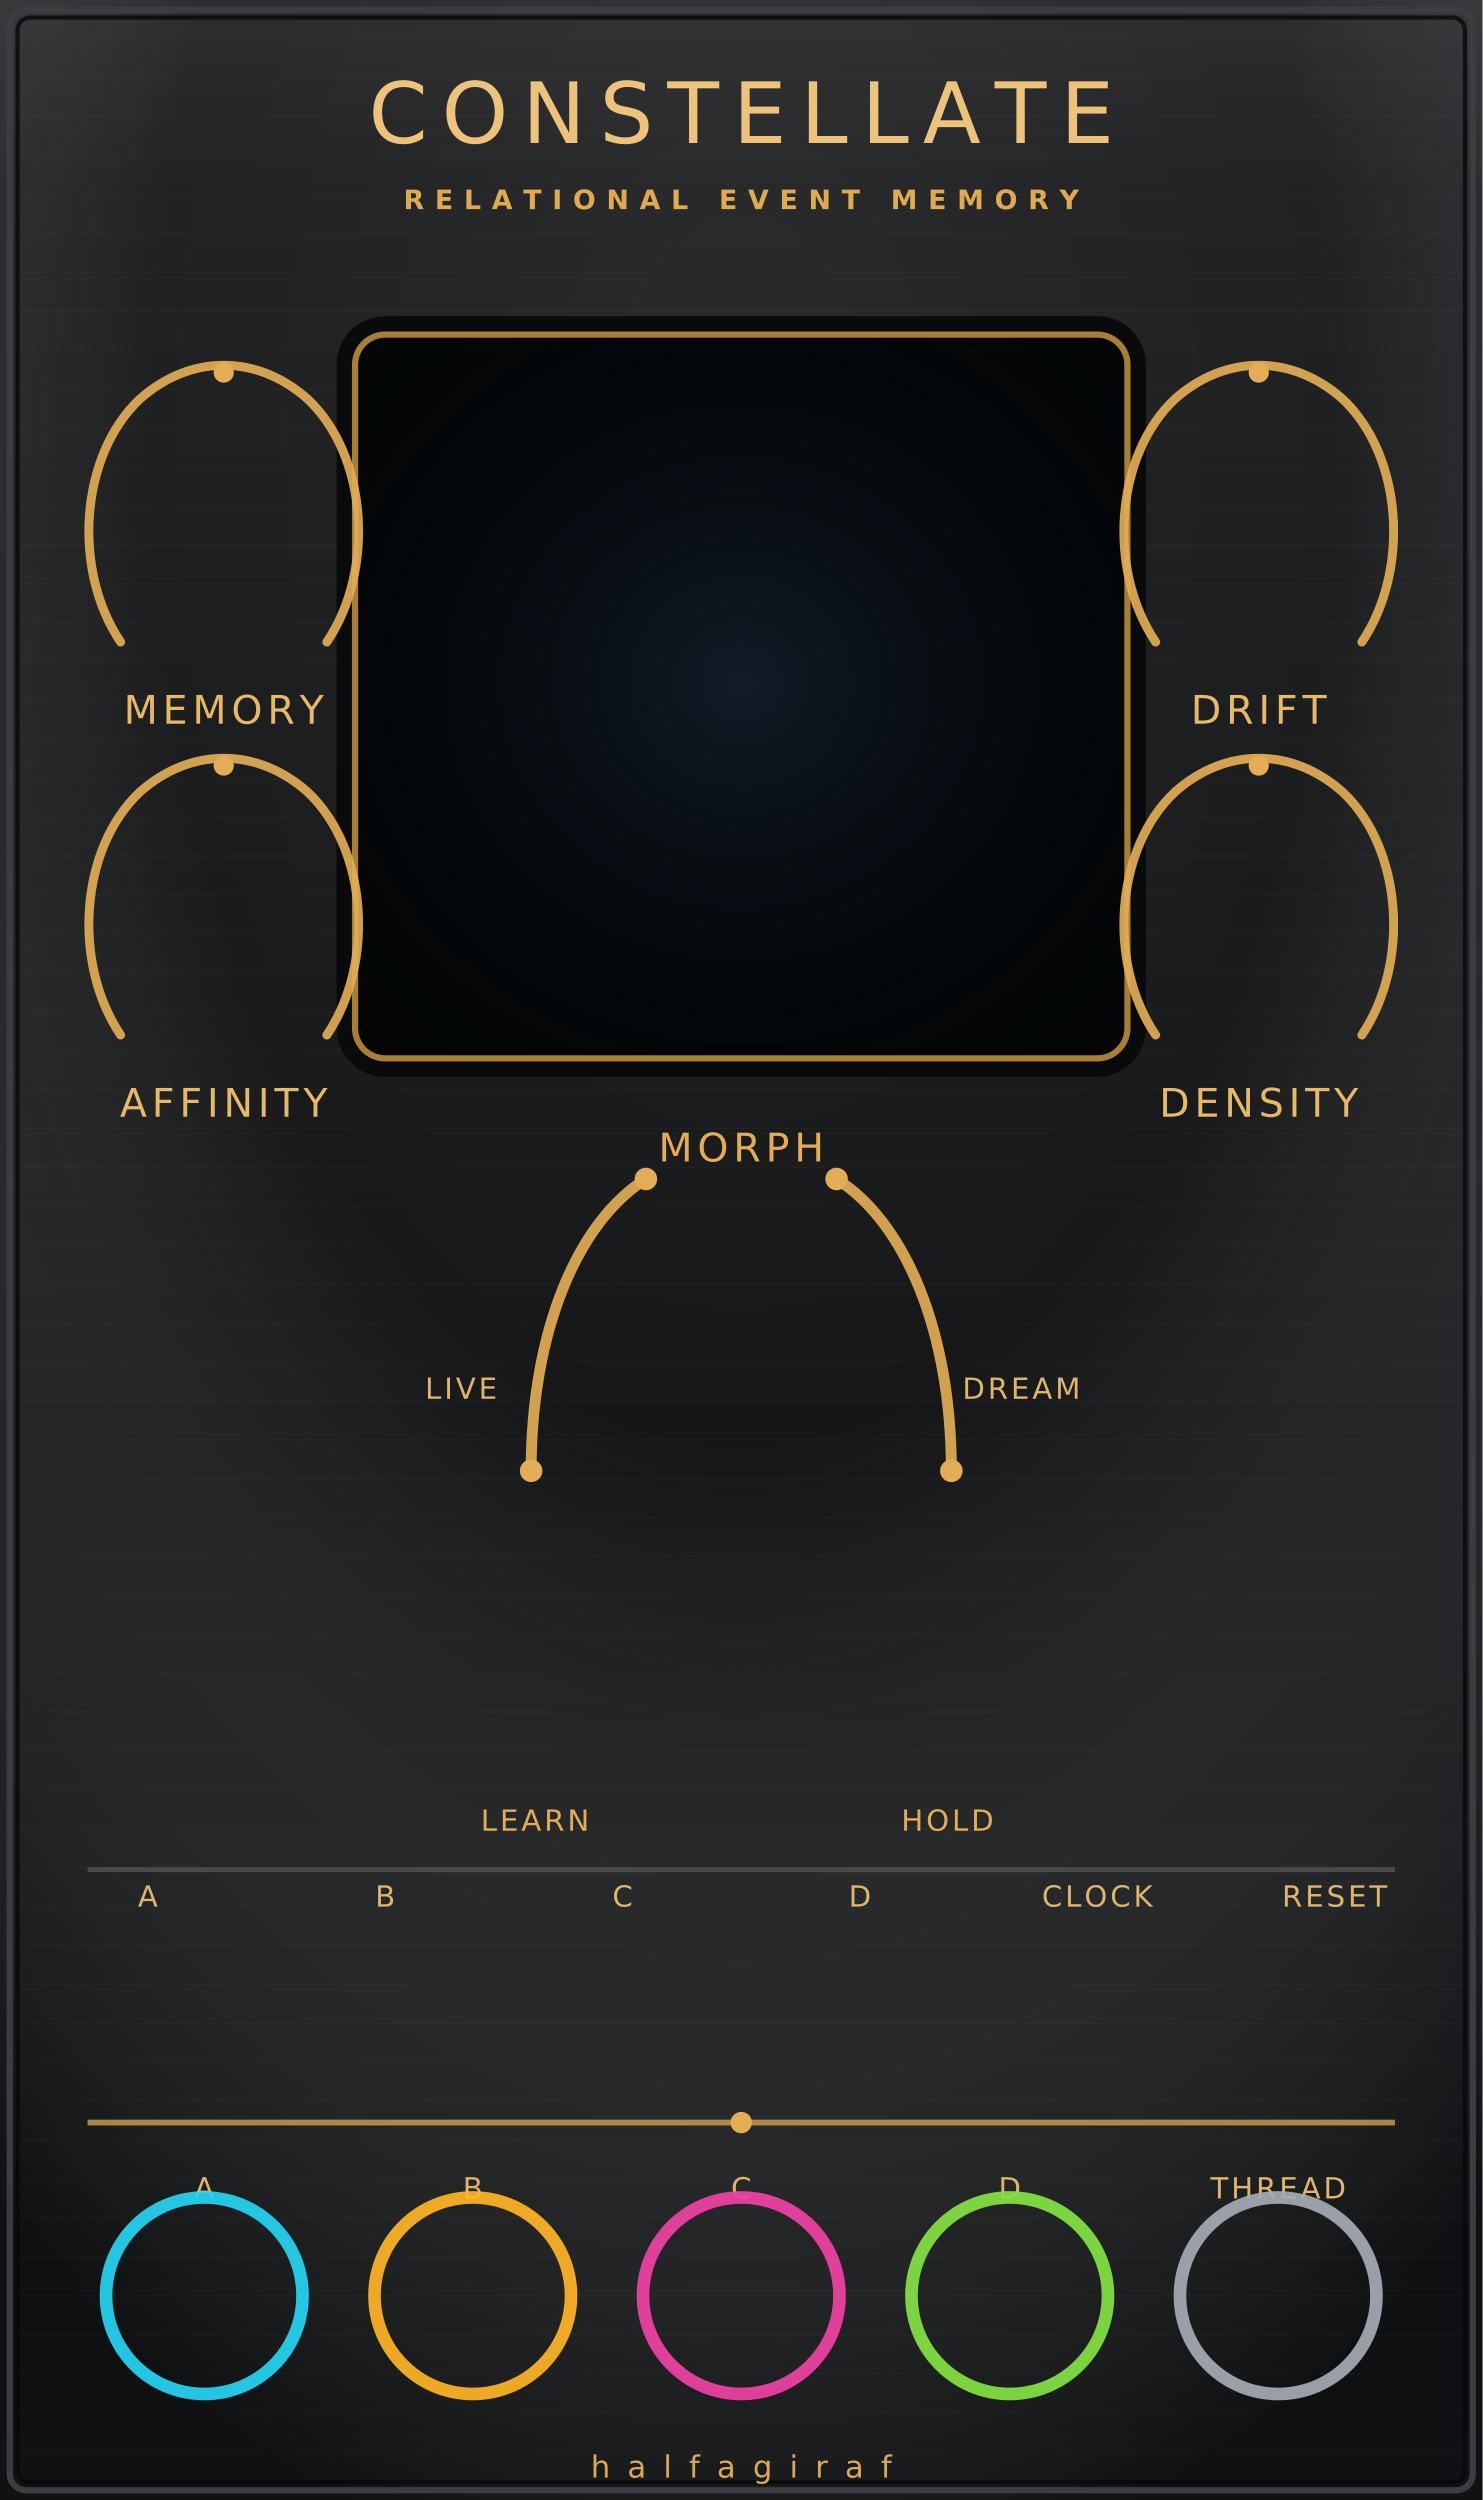
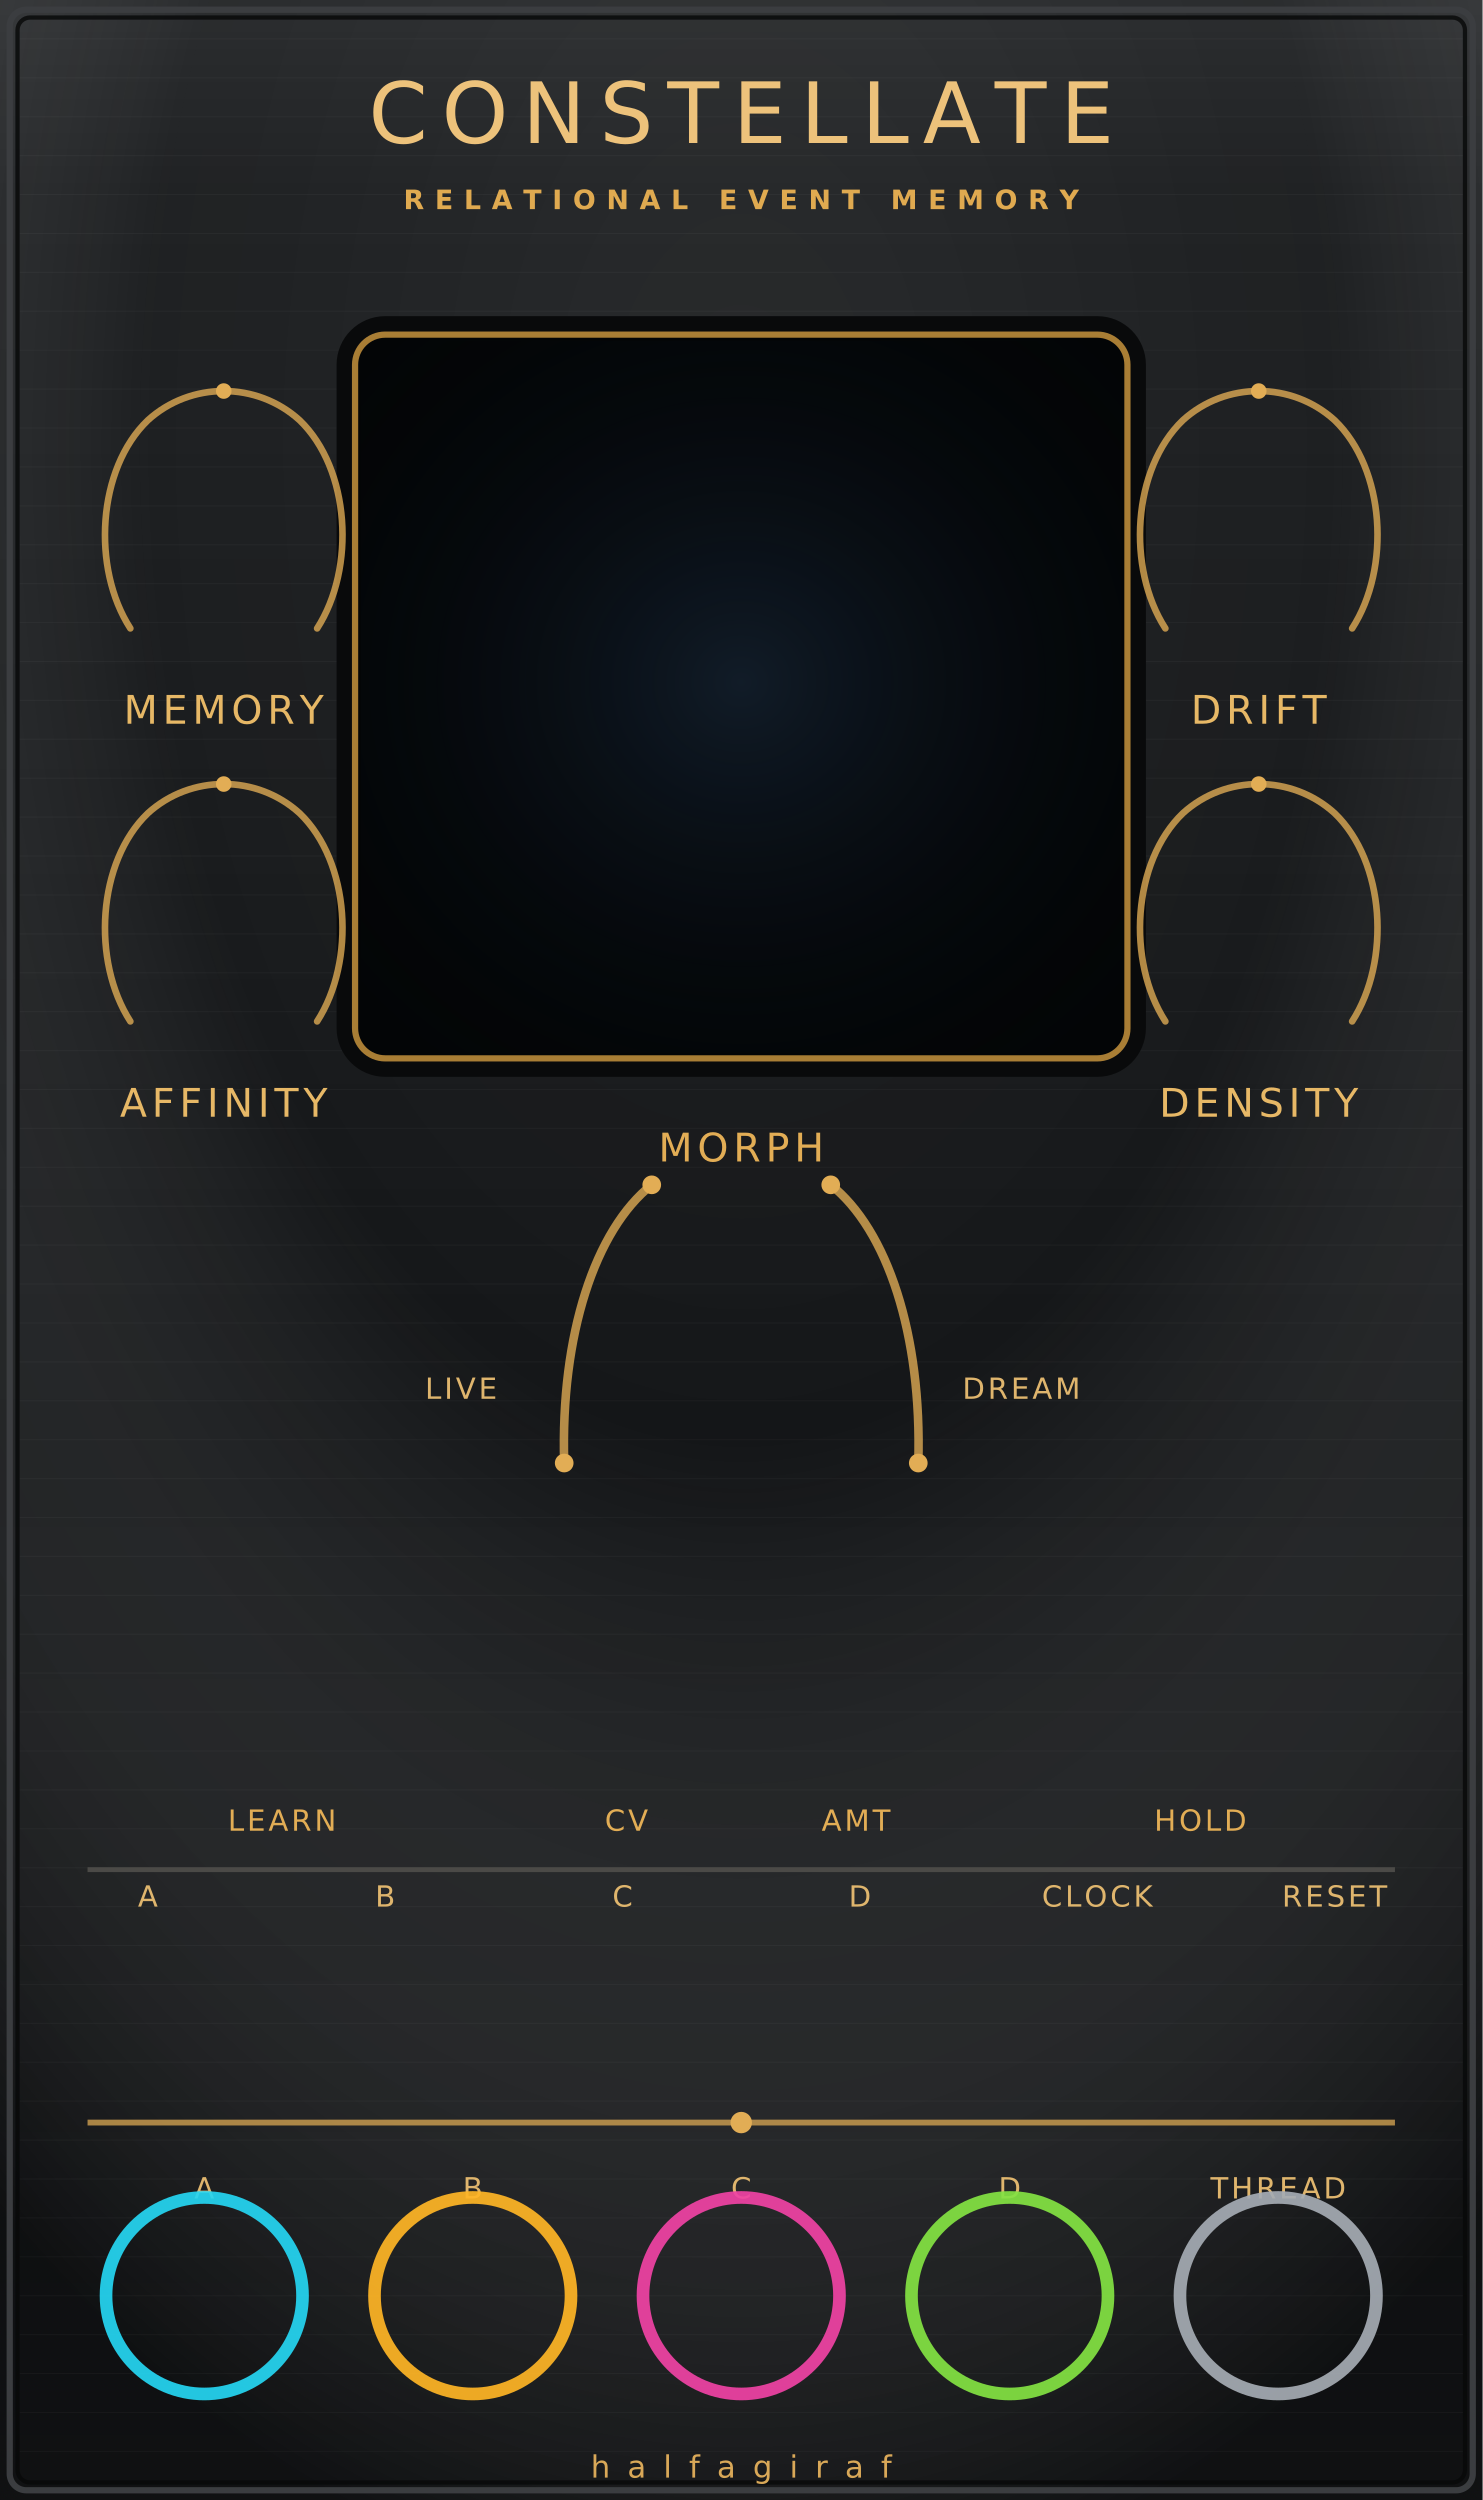
<svg xmlns="http://www.w3.org/2000/svg" width="76.2mm" height="128.5mm" viewBox="0 0 76.2 128.5">
  <defs>
    <linearGradient id="panel" x1="0" y1="0" x2="0" y2="1">
      <stop offset="0" stop-color="#292b2d" />
      <stop offset="0.08" stop-color="#1d1f21" />
      <stop offset="0.58" stop-color="#111315" />
      <stop offset="1" stop-color="#181a1c" />
    </linearGradient>
    <linearGradient id="gold-rule" x1="0" y1="0" x2="1" y2="0">
      <stop offset="0" stop-color="#e4ae55" stop-opacity="0" />
      <stop offset="0.5" stop-color="#e4ae55" stop-opacity="0.82" />
      <stop offset="1" stop-color="#e4ae55" stop-opacity="0" />
    </linearGradient>
    <radialGradient id="surface" cx="0.5" cy="0.18" r="0.86">
      <stop offset="0" stop-color="#ffffff" stop-opacity="0.055" />
      <stop offset="0.46" stop-color="#ffffff" stop-opacity="0.012" />
      <stop offset="1" stop-color="#000000" stop-opacity="0.34" />
    </radialGradient>
    <radialGradient id="display-glow" cx="0.5" cy="0.48" r="0.7">
      <stop offset="0" stop-color="#172536" stop-opacity="0.7" />
      <stop offset="1" stop-color="#020407" stop-opacity="0" />
    </radialGradient>
    <style>
      .name { fill:#edc27b; font-family:'DejaVu Sans','Arial',sans-serif; font-size:4.35px; font-weight:400; letter-spacing:0.72px; text-anchor:middle; }
      .tag { fill:#e0aa50; font-family:'DejaVu Sans','Arial',sans-serif; font-size:1.38px; font-weight:600; letter-spacing:0.55px; text-anchor:middle; }
      .label { fill:#e7b866; font-family:'DejaVu Sans','Arial',sans-serif; font-size:2.03px; font-weight:400; letter-spacing:0.25px; text-anchor:middle; }
      .small { fill:#dfb56d; font-family:'DejaVu Sans','Arial',sans-serif; font-size:1.5px; font-weight:400; letter-spacing:0.15px; text-anchor:middle; }
      .amber { fill:#e2ad55; }
      .brand { fill:#d9a858; font-family:'DejaVu Sans','Arial',sans-serif; font-size:1.58px; font-weight:400; letter-spacing:0.88px; text-anchor:middle; }
    </style>
  </defs>
  <rect width="76.2" height="128.5" fill="url(#panel)" />
  <rect width="76.2" height="128.5" fill="url(#surface)" />
  <path d="M1 2 H75.2 M1 4 H75.2 M1 6 H75.2 M1 8 H75.2 M1 10 H75.2 M1 12 H75.2 M1 14 H75.2 M1 16 H75.2 M1 18 H75.2 M1 20 H75.2 M1 22 H75.2 M1 24 H75.2 M1 26 H75.2 M1 28 H75.2 M1 30 H75.2 M1 32 H75.2 M1 34 H75.2 M1 36 H75.2 M1 38 H75.2 M1 40 H75.2 M1 42 H75.2 M1 44 H75.2 M1 46 H75.2 M1 48 H75.2 M1 50 H75.2 M1 52 H75.2 M1 54 H75.2 M1 56 H75.2 M1 58 H75.2 M1 60 H75.2 M1 62 H75.2 M1 64 H75.2 M1 66 H75.2 M1 68 H75.2 M1 70 H75.2 M1 72 H75.2 M1 74 H75.2 M1 76 H75.2 M1 78 H75.2 M1 80 H75.2 M1 82 H75.2 M1 84 H75.2 M1 86 H75.2 M1 88 H75.2 M1 90 H75.2 M1 92 H75.2 M1 94 H75.2 M1 96 H75.2 M1 98 H75.2 M1 100 H75.2 M1 102 H75.2 M1 104 H75.2 M1 106 H75.2 M1 108 H75.2 M1 110 H75.2 M1 112 H75.2 M1 114 H75.2 M1 116 H75.2 M1 118 H75.2 M1 120 H75.2 M1 122 H75.2 M1 124 H75.2 M1 126 H75.2" stroke="#ffffff" stroke-width="0.05" opacity="0.035" />
  <rect x="0.5" y="0.5" width="75.2" height="127.5" rx="0.85" fill="none" stroke="#3b3d40" stroke-width="0.32" />
  <rect x="0.9" y="0.9" width="74.4" height="126.7" rx="0.65" fill="none" stroke="#070809" stroke-width="0.22" opacity="0.82" />
  <path d="M20 12.5 H56.2" stroke="url(#gold-rule)" stroke-width="0.36" />
  <path d="M21.746 4.423V4.876Q21.53 4.674 21.284 4.574Q21.039 4.474 20.763 4.474Q20.219 4.474 19.93 4.806Q19.641 5.139 19.641 5.768Q19.641 6.394 19.93 6.727Q20.219 7.059 20.763 7.059Q21.039 7.059 21.284 6.959Q21.53 6.859 21.746 6.658V7.106Q21.521 7.259 21.269 7.335Q21.018 7.412 20.737 7.412Q20.017 7.412 19.603 6.971Q19.189 6.53 19.189 5.768Q19.189 5.003 19.603 4.562Q20.017 4.121 20.737 4.121Q21.022 4.121 21.274 4.197Q21.525 4.272 21.746 4.423ZM24.416 4.47Q23.949 4.47 23.674 4.818Q23.399 5.167 23.399 5.768Q23.399 6.367 23.674 6.715Q23.949 7.063 24.416 7.063Q24.883 7.063 25.156 6.715Q25.429 6.367 25.429 5.768Q25.429 5.167 25.156 4.818Q24.883 4.47 24.416 4.47ZM24.416 4.121Q25.083 4.121 25.482 4.569Q25.882 5.016 25.882 5.768Q25.882 6.517 25.482 6.964Q25.083 7.412 24.416 7.412Q23.747 7.412 23.347 6.966Q22.946 6.52 22.946 5.768Q22.946 5.016 23.347 4.569Q23.747 4.121 24.416 4.121ZM27.273 4.179H27.851L29.257 6.832V4.179H29.673V7.35H29.095L27.689 4.697V7.35H27.273ZM33.148 4.283V4.701Q32.904 4.585 32.687 4.527Q32.47 4.47 32.269 4.47Q31.918 4.47 31.728 4.606Q31.538 4.742 31.538 4.992Q31.538 5.203 31.664 5.31Q31.791 5.417 32.143 5.483L32.402 5.536Q32.882 5.627 33.111 5.858Q33.339 6.088 33.339 6.475Q33.339 6.936 33.03 7.174Q32.721 7.412 32.124 7.412Q31.899 7.412 31.645 7.361Q31.391 7.31 31.119 7.21V6.768Q31.381 6.915 31.631 6.989Q31.882 7.063 32.124 7.063Q32.492 7.063 32.691 6.919Q32.891 6.774 32.891 6.507Q32.891 6.273 32.748 6.141Q32.604 6.01 32.277 5.944L32.016 5.893Q31.536 5.797 31.321 5.593Q31.107 5.39 31.107 5.026Q31.107 4.606 31.403 4.364Q31.699 4.121 32.22 4.121Q32.443 4.121 32.674 4.162Q32.906 4.202 33.148 4.283ZM34.288 4.179H36.971V4.54H35.845V7.35H35.414V4.54H34.288ZM38.105 4.179H40.11V4.54H38.534V5.479H40.045V5.84H38.534V6.989H40.149V7.35H38.105ZM41.574 4.179H42.003V6.989H43.547V7.35H41.574ZM44.717 4.179H45.146V6.989H46.691V7.35H44.717ZM48.921 4.602 48.339 6.18H49.505ZM48.679 4.179H49.165L50.374 7.35H49.927L49.639 6.536H48.209L47.92 7.35H47.468ZM51.117 4.179H53.8V4.54H52.674V7.35H52.243V4.54H51.117ZM54.934 4.179H56.939V4.54H55.363V5.479H56.873V5.84H55.363V6.989H56.977V7.35H54.934Z" fill="#edc27b" />
  <path d="M21.236 10.19Q21.318 10.19 21.353 10.16Q21.389 10.129 21.389 10.06Q21.389 9.991 21.353 9.962Q21.318 9.932 21.236 9.932H21.127V10.19ZM21.127 10.369V10.75H20.868V9.744H21.264Q21.463 9.744 21.555 9.811Q21.648 9.877 21.648 10.022Q21.648 10.121 21.6 10.185Q21.552 10.249 21.455 10.28Q21.508 10.292 21.55 10.335Q21.592 10.377 21.635 10.464L21.776 10.75H21.5L21.377 10.5Q21.34 10.425 21.302 10.397Q21.264 10.369 21.201 10.369ZM22.48 9.744H23.181V9.94H22.74V10.127H23.154V10.323H22.74V10.554H23.195V10.75H22.48ZM23.973 9.744H24.233V10.554H24.688V10.75H23.973ZM26.013 10.567H25.607L25.543 10.75H25.283L25.655 9.744H25.964L26.337 10.75H26.076ZM25.672 10.38H25.948L25.81 9.98ZM26.901 9.744H27.828V9.94H27.494V10.75H27.235V9.94H26.901ZM28.512 9.744H28.771V10.75H28.512ZM30.035 9.914Q29.916 9.914 29.851 10.001Q29.786 10.089 29.786 10.248Q29.786 10.406 29.851 10.494Q29.916 10.582 30.035 10.582Q30.154 10.582 30.219 10.494Q30.285 10.406 30.285 10.248Q30.285 10.089 30.219 10.001Q30.154 9.914 30.035 9.914ZM30.035 9.726Q30.277 9.726 30.415 9.865Q30.552 10.003 30.552 10.248Q30.552 10.492 30.415 10.631Q30.277 10.77 30.035 10.77Q29.793 10.77 29.655 10.631Q29.517 10.492 29.517 10.248Q29.517 10.003 29.655 9.865Q29.793 9.726 30.035 9.726ZM31.298 9.744H31.588L31.954 10.434V9.744H32.2V10.75H31.91L31.544 10.06V10.75H31.298ZM33.614 10.567H33.208L33.144 10.75H32.883L33.256 9.744H33.565L33.938 10.75H33.677ZM33.273 10.38H33.548L33.411 9.98ZM34.621 9.744H34.881V10.554H35.336V10.75H34.621ZM37.081 9.744H37.781V9.94H37.341V10.127H37.755V10.323H37.341V10.554H37.796V10.75H37.081ZM38.454 9.744H38.715L38.982 10.487L39.248 9.744H39.508L39.136 10.75H38.827ZM40.192 9.744H40.892V9.94H40.451V10.127H40.866V10.323H40.451V10.554H40.907V10.75H40.192ZM41.685 9.744H41.974L42.34 10.434V9.744H42.586V10.75H42.296L41.931 10.06V10.75H41.685ZM43.27 9.744H44.197V9.94H43.863V10.75H43.604V9.94H43.27ZM45.911 9.744H46.241L46.471 10.282L46.701 9.744H47.031V10.75H46.785V10.014L46.553 10.557H46.389L46.157 10.014V10.75H45.911ZM47.835 9.744H48.535V9.94H48.094V10.127H48.508V10.323H48.094V10.554H48.549V10.75H47.835ZM49.327 9.744H49.657L49.887 10.282L50.117 9.744H50.446V10.75H50.201V10.014L49.969 10.557H49.805L49.573 10.014V10.75H49.327ZM51.71 9.914Q51.591 9.914 51.526 10.001Q51.461 10.089 51.461 10.248Q51.461 10.406 51.526 10.494Q51.591 10.582 51.71 10.582Q51.829 10.582 51.895 10.494Q51.96 10.406 51.96 10.248Q51.96 10.089 51.895 10.001Q51.829 9.914 51.71 9.914ZM51.71 9.726Q51.953 9.726 52.09 9.865Q52.228 10.003 52.228 10.248Q52.228 10.492 52.09 10.631Q51.953 10.77 51.71 10.77Q51.468 10.77 51.33 10.631Q51.193 10.492 51.193 10.248Q51.193 10.003 51.33 9.865Q51.468 9.726 51.71 9.726ZM53.342 10.19Q53.424 10.19 53.459 10.16Q53.494 10.129 53.494 10.06Q53.494 9.991 53.459 9.962Q53.424 9.932 53.342 9.932H53.233V10.19ZM53.233 10.369V10.75H52.974V9.744H53.37Q53.569 9.744 53.661 9.811Q53.754 9.877 53.754 10.022Q53.754 10.121 53.706 10.185Q53.658 10.249 53.561 10.28Q53.614 10.292 53.656 10.335Q53.698 10.377 53.741 10.464L53.882 10.75H53.606L53.483 10.5Q53.446 10.425 53.408 10.397Q53.37 10.369 53.306 10.369ZM54.446 9.744H54.73L54.959 10.102L55.188 9.744H55.472L55.089 10.326V10.75H54.83V10.326Z" fill="#e0aa50" />
  <rect x="17.8" y="16.75" width="40.6" height="38.1" rx="2" fill="#030506" stroke="#090a0b" stroke-width="1" />
  <rect x="18.25" y="17.2" width="39.7" height="37.2" rx="1.55" fill="none" stroke="#d19b40" stroke-width="0.32" opacity="0.8" />
  <rect x="18.55" y="17.5" width="39.1" height="36.6" rx="1.35" fill="url(#display-glow)" />
-   <g fill="none" stroke="#e2ad55" stroke-width="0.46" stroke-linecap="round" opacity="0.92">
-     <path d="M6.2 33 C3.7 29.3 4.1 23.4 7.2 20.5 C9.8 18.2 13.2 18.2 15.8 20.5 C18.9 23.4 19.3 29.3 16.8 33" />
-     <path d="M6.2 53.2 C3.7 49.5 4.1 43.6 7.2 40.7 C9.8 38.4 13.2 38.4 15.8 40.7 C18.9 43.6 19.3 49.5 16.8 53.2" />
-     <path d="M59.4 33 C56.9 29.3 57.3 23.4 60.4 20.5 C63 18.2 66.4 18.2 69 20.5 C72.1 23.4 72.5 29.3 70 33" />
-     <path d="M59.4 53.2 C56.9 49.5 57.3 43.6 60.4 40.7 C63 38.4 66.4 38.4 69 40.7 C72.1 43.6 72.5 49.5 70 53.2" />
-     <path d="M33.2 60.6 C29.7 62.8 27.3 68.4 27.3 75.6" stroke-width="0.56" />
-     <path d="M43 60.6 C46.5 62.8 48.9 68.4 48.9 75.6" stroke-width="0.56" />
+   <g fill="none" stroke="#e2ad55" stroke-width="0.34" stroke-linecap="round" opacity="0.78">
+     <path d="M6.7 32.3 C4.7 29.2 5 24.1 7.6 21.6 C9.8 19.6 13.2 19.6 15.4 21.6 C18 24.1 18.3 29.2 16.3 32.3" />
+     <path d="M6.7 52.5 C4.7 49.4 5 44.3 7.6 41.8 C9.8 39.8 13.2 39.8 15.4 41.8 C18 44.3 18.3 49.4 16.3 52.5" />
+     <path d="M59.9 32.3 C57.9 29.2 58.2 24.1 60.8 21.6 C63 19.6 66.4 19.6 68.6 21.6 C71.2 24.1 71.5 29.2 69.5 32.3" />
+     <path d="M59.9 52.5 C57.9 49.4 58.2 44.3 60.8 41.8 C63 39.8 66.4 39.8 68.6 41.8 C71.2 44.3 71.5 49.4 69.5 52.5" />
+     <path d="M33.5 60.9 C30.6 63.2 28.8 68.6 29 75.2" stroke-width="0.44" />
+     <path d="M42.7 60.9 C45.6 63.2 47.4 68.6 47.2 75.2" stroke-width="0.44" />
  </g>
  <g fill="#e2ad55">
-     <circle cx="11.5" cy="19.15" r="0.52" />
-     <circle cx="11.5" cy="39.35" r="0.52" />
-     <circle cx="64.7" cy="19.15" r="0.52" />
-     <circle cx="64.7" cy="39.35" r="0.52" />
-     <circle cx="33.2" cy="60.6" r="0.58" />
-     <circle cx="27.3" cy="75.6" r="0.58" />
-     <circle cx="43" cy="60.6" r="0.58" />
-     <circle cx="48.9" cy="75.6" r="0.58" />
+     <circle cx="11.5" cy="20.1" r="0.4" />
+     <circle cx="11.5" cy="40.3" r="0.4" />
+     <circle cx="64.7" cy="20.1" r="0.4" />
+     <circle cx="64.7" cy="40.3" r="0.4" />
+     <circle cx="33.5" cy="60.9" r="0.48" />
+     <circle cx="29" cy="75.2" r="0.48" />
+     <circle cx="42.7" cy="60.9" r="0.48" />
+     <circle cx="47.2" cy="75.2" r="0.48" />
  </g>
  <path d="M6.557 35.72H6.856L7.233 36.727L7.613 35.72H7.911V37.2H7.716V35.901L7.334 36.916H7.133L6.752 35.901V37.2H6.557ZM8.559 35.72H9.494V35.889H8.759V36.327H9.464V36.495H8.759V37.031H9.512V37.2H8.559ZM10.091 35.72H10.39L10.767 36.727L11.147 35.72H11.445V37.2H11.25V35.901L10.868 36.916H10.667L10.286 35.901V37.2H10.091ZM12.694 35.856Q12.475 35.856 12.347 36.018Q12.219 36.181 12.219 36.462Q12.219 36.741 12.347 36.904Q12.475 37.066 12.694 37.066Q12.912 37.066 13.039 36.904Q13.166 36.741 13.166 36.462Q13.166 36.181 13.039 36.018Q12.912 35.856 12.694 35.856ZM12.694 35.693Q13.005 35.693 13.191 35.902Q13.377 36.111 13.377 36.462Q13.377 36.811 13.191 37.02Q13.005 37.229 12.694 37.229Q12.381 37.229 12.194 37.021Q12.008 36.812 12.008 36.462Q12.008 36.111 12.194 35.902Q12.381 35.693 12.694 35.693ZM14.642 36.506Q14.707 36.528 14.768 36.599Q14.829 36.671 14.89 36.796L15.093 37.2H14.878L14.689 36.82Q14.616 36.672 14.547 36.623Q14.478 36.575 14.359 36.575H14.141V37.2H13.941V35.72H14.393Q14.646 35.72 14.771 35.826Q14.896 35.932 14.896 36.146Q14.896 36.286 14.831 36.378Q14.766 36.47 14.642 36.506ZM14.141 35.885V36.41H14.393Q14.537 36.41 14.611 36.343Q14.685 36.276 14.685 36.146Q14.685 36.016 14.611 35.951Q14.537 35.885 14.393 35.885ZM15.398 35.72H15.613L16.023 36.329L16.431 35.72H16.646L16.123 36.495V37.2H15.921V36.495Z" fill="#e7b866" />
  <path d="M6.859 56.117 6.587 56.854H7.131ZM6.746 55.92H6.973L7.537 57.4H7.329L7.194 57.02H6.527L6.392 57.4H6.181ZM8.003 55.92H8.853V56.089H8.203V56.525H8.79V56.693H8.203V57.4H8.003ZM9.421 55.92H10.271V56.089H9.621V56.525H10.208V56.693H9.621V57.4H9.421ZM10.838 55.92H11.038V57.4H10.838ZM11.687 55.92H11.957L12.613 57.158V55.92H12.807V57.4H12.537L11.881 56.162V57.4H11.687ZM13.455 55.92H13.656V57.4H13.455ZM14.099 55.92H15.351V56.089H14.826V57.4H14.624V56.089H14.099ZM15.591 55.92H15.806L16.216 56.529L16.624 55.92H16.839L16.316 56.695V57.4H16.114V56.695Z" fill="#e7b866" />
  <path d="M61.609 35.885V37.035H61.851Q62.158 37.035 62.3 36.897Q62.442 36.758 62.442 36.459Q62.442 36.161 62.3 36.023Q62.158 35.885 61.851 35.885ZM61.409 35.72H61.821Q62.251 35.72 62.452 35.899Q62.653 36.078 62.653 36.459Q62.653 36.841 62.451 37.021Q62.249 37.2 61.821 37.2H61.409ZM63.924 36.506Q63.989 36.528 64.05 36.599Q64.111 36.671 64.172 36.796L64.375 37.2H64.16L63.971 36.82Q63.897 36.672 63.829 36.623Q63.76 36.575 63.641 36.575H63.423V37.2H63.222V35.72H63.674Q63.928 35.72 64.053 35.826Q64.178 35.932 64.178 36.146Q64.178 36.286 64.113 36.378Q64.048 36.47 63.924 36.506ZM63.423 35.885V36.41H63.674Q63.819 36.41 63.893 36.343Q63.967 36.276 63.967 36.146Q63.967 36.016 63.893 35.951Q63.819 35.885 63.674 35.885ZM64.883 35.72H65.083V37.2H64.883ZM65.732 35.72H66.582V35.889H65.932V36.325H66.519V36.493H65.932V37.2H65.732ZM66.944 35.72H68.196V35.889H67.671V37.2H67.469V35.889H66.944Z" fill="#e7b866" />
  <path d="M59.984 56.085V57.235H60.226Q60.532 57.235 60.674 57.097Q60.816 56.958 60.816 56.659Q60.816 56.361 60.674 56.223Q60.532 56.085 60.226 56.085ZM59.783 55.92H60.195Q60.625 55.92 60.826 56.099Q61.027 56.278 61.027 56.659Q61.027 57.041 60.825 57.221Q60.623 57.4 60.195 57.4H59.783ZM61.597 55.92H62.532V56.089H61.797V56.527H62.502V56.695H61.797V57.231H62.55V57.4H61.597ZM63.129 55.92H63.399L64.055 57.158V55.92H64.249V57.4H63.98L63.323 56.162V57.4H63.129ZM65.785 55.969V56.164Q65.671 56.109 65.57 56.083Q65.469 56.056 65.375 56.056Q65.211 56.056 65.122 56.119Q65.034 56.183 65.034 56.3Q65.034 56.398 65.093 56.448Q65.151 56.498 65.316 56.529L65.437 56.554Q65.661 56.596 65.768 56.704Q65.874 56.811 65.874 56.992Q65.874 57.207 65.73 57.318Q65.586 57.429 65.307 57.429Q65.202 57.429 65.084 57.405Q64.965 57.381 64.838 57.335V57.128Q64.96 57.197 65.077 57.231Q65.194 57.266 65.307 57.266Q65.479 57.266 65.572 57.199Q65.665 57.131 65.665 57.006Q65.665 56.897 65.598 56.836Q65.531 56.775 65.378 56.744L65.257 56.72Q65.033 56.675 64.932 56.58Q64.832 56.485 64.832 56.316Q64.832 56.119 64.971 56.006Q65.109 55.893 65.352 55.893Q65.456 55.893 65.564 55.912Q65.672 55.931 65.785 55.969ZM66.436 55.92H66.637V57.4H66.436ZM67.08 55.92H68.332V56.089H67.806V57.4H67.605V56.089H67.08ZM68.572 55.92H68.787L69.197 56.529L69.605 55.92H69.82L69.296 56.695V57.4H69.095V56.695Z" fill="#e7b866" />
  <path d="M34.044 58.22H34.342L34.72 59.227L35.1 58.22H35.398V59.7H35.203V58.401L34.821 59.416H34.62L34.238 58.401V59.7H34.044ZM36.646 58.356Q36.428 58.356 36.3 58.518Q36.171 58.681 36.171 58.962Q36.171 59.241 36.3 59.404Q36.428 59.566 36.646 59.566Q36.864 59.566 36.992 59.404Q37.119 59.241 37.119 58.962Q37.119 58.681 36.992 58.518Q36.864 58.356 36.646 58.356ZM36.646 58.193Q36.957 58.193 37.144 58.402Q37.33 58.611 37.33 58.962Q37.33 59.311 37.144 59.52Q36.957 59.729 36.646 59.729Q36.334 59.729 36.147 59.521Q35.96 59.312 35.96 58.962Q35.96 58.611 36.147 58.402Q36.334 58.193 36.646 58.193ZM38.595 59.006Q38.66 59.028 38.72 59.099Q38.781 59.171 38.843 59.296L39.046 59.7H38.831L38.642 59.32Q38.568 59.172 38.499 59.123Q38.431 59.075 38.312 59.075H38.094V59.7H37.893V58.22H38.345Q38.599 58.22 38.724 58.326Q38.849 58.432 38.849 58.646Q38.849 58.786 38.784 58.878Q38.719 58.97 38.595 59.006ZM38.094 58.385V58.91H38.345Q38.49 58.91 38.564 58.843Q38.638 58.776 38.638 58.646Q38.638 58.516 38.564 58.451Q38.49 58.385 38.345 58.385ZM39.754 58.385V58.941H40.006Q40.146 58.941 40.222 58.868Q40.298 58.796 40.298 58.662Q40.298 58.529 40.222 58.457Q40.146 58.385 40.006 58.385ZM39.554 58.22H40.006Q40.255 58.22 40.382 58.333Q40.509 58.445 40.509 58.662Q40.509 58.881 40.382 58.993Q40.255 59.105 40.006 59.105H39.754V59.7H39.554ZM41.028 58.22H41.228V58.827H41.956V58.22H42.156V59.7H41.956V58.995H41.228V59.7H41.028Z" fill="#e2ad55" />
  <path d="M21.996 70.806H22.144V71.775H22.677V71.9H21.996ZM22.982 70.806H23.13V71.9H22.982ZM23.856 71.9 23.439 70.806H23.593L23.94 71.727L24.287 70.806H24.441L24.024 71.9ZM24.75 70.806H25.442V70.931H24.898V71.255H25.419V71.379H24.898V71.775H25.455V71.9H24.75Z" fill="#dfb56d" />
  <path d="M49.763 70.928V71.778H49.941Q50.168 71.778 50.273 71.676Q50.378 71.573 50.378 71.352Q50.378 71.132 50.273 71.03Q50.168 70.928 49.941 70.928ZM49.615 70.806H49.919Q50.236 70.806 50.385 70.939Q50.534 71.071 50.534 71.352Q50.534 71.635 50.384 71.767Q50.235 71.9 49.919 71.9H49.615ZM51.438 71.387Q51.486 71.403 51.531 71.456Q51.576 71.509 51.621 71.601L51.771 71.9H51.612L51.473 71.619Q51.418 71.51 51.367 71.474Q51.317 71.438 51.229 71.438H51.068V71.9H50.92V70.806H51.254Q51.441 70.806 51.533 70.885Q51.626 70.963 51.626 71.121Q51.626 71.225 51.578 71.293Q51.53 71.361 51.438 71.387ZM51.068 70.928V71.316H51.254Q51.36 71.316 51.415 71.267Q51.47 71.217 51.47 71.121Q51.47 71.025 51.415 70.977Q51.36 70.928 51.254 70.928ZM52.112 70.806H52.803V70.931H52.26V71.255H52.781V71.379H52.26V71.775H52.816V71.9H52.112ZM53.575 70.952 53.374 71.496H53.776ZM53.492 70.806H53.659L54.076 71.9H53.922L53.823 71.619H53.33L53.23 71.9H53.074ZM54.386 70.806H54.606L54.885 71.551L55.166 70.806H55.386V71.9H55.242V70.94L54.96 71.69H54.811L54.529 70.94V71.9H54.386Z" fill="#dfb56d" />
-   <path d="M24.86 93.006H25.008V93.975H25.541V94.1H24.86ZM25.846 93.006H26.537V93.131H25.994V93.455H26.515V93.579H25.994V93.975H26.551V94.1H25.846ZM27.309 93.152 27.109 93.696H27.511ZM27.226 93.006H27.393L27.81 94.1H27.656L27.557 93.819H27.064L26.964 94.1H26.808ZM28.638 93.587Q28.686 93.603 28.731 93.656Q28.776 93.709 28.822 93.801L28.972 94.1H28.813L28.673 93.819Q28.619 93.71 28.568 93.674Q28.517 93.638 28.429 93.638H28.268V94.1H28.12V93.006H28.454Q28.641 93.006 28.734 93.085Q28.826 93.163 28.826 93.321Q28.826 93.425 28.778 93.493Q28.73 93.561 28.638 93.587ZM28.268 93.128V93.516H28.454Q28.561 93.516 28.615 93.467Q28.67 93.417 28.67 93.321Q28.67 93.225 28.615 93.177Q28.561 93.128 28.454 93.128ZM29.312 93.006H29.511L29.996 93.921V93.006H30.14V94.1H29.941L29.456 93.185V94.1H29.312Z" fill="#e2ad55" />
-   <path d="M46.473 93.006H46.621V93.455H47.158V93.006H47.306V94.1H47.158V93.579H46.621V94.1H46.473ZM48.194 93.107Q48.033 93.107 47.938 93.227Q47.844 93.347 47.844 93.554Q47.844 93.761 47.938 93.881Q48.033 94.001 48.194 94.001Q48.355 94.001 48.45 93.881Q48.544 93.761 48.544 93.554Q48.544 93.347 48.45 93.227Q48.355 93.107 48.194 93.107ZM48.194 92.987Q48.424 92.987 48.562 93.141Q48.7 93.295 48.7 93.554Q48.7 93.813 48.562 93.967Q48.424 94.121 48.194 94.121Q47.964 94.121 47.826 93.967Q47.688 93.814 47.688 93.554Q47.688 93.295 47.826 93.141Q47.964 92.987 48.194 92.987ZM49.081 93.006H49.229V93.975H49.762V94.1H49.081ZM50.215 93.128V93.978H50.394Q50.62 93.978 50.725 93.876Q50.83 93.773 50.83 93.552Q50.83 93.332 50.725 93.23Q50.62 93.128 50.394 93.128ZM50.067 93.006H50.371Q50.689 93.006 50.837 93.139Q50.986 93.271 50.986 93.552Q50.986 93.835 50.837 93.967Q50.687 94.1 50.371 94.1H50.067Z" fill="#e2ad55" />
+   <path d="M11.86 93.006H12.008V93.975H12.541V94.1H11.86ZM12.846 93.006H13.537V93.131H12.994V93.455H13.515V93.579H12.994V93.975H13.551V94.1H12.846ZM14.309 93.152 14.109 93.696H14.511ZM14.226 93.006H14.393L14.81 94.1H14.656L14.557 93.819H14.064L13.964 94.1H13.808ZM15.638 93.587Q15.686 93.603 15.731 93.656Q15.776 93.709 15.822 93.801L15.972 94.1H15.813L15.673 93.819Q15.619 93.71 15.568 93.674Q15.517 93.638 15.429 93.638H15.268V94.1H15.12V93.006H15.454Q15.641 93.006 15.734 93.085Q15.826 93.163 15.826 93.321Q15.826 93.425 15.778 93.493Q15.73 93.561 15.638 93.587ZM15.268 93.128V93.516H15.454Q15.561 93.516 15.615 93.467Q15.67 93.417 15.67 93.321Q15.67 93.225 15.615 93.177Q15.561 93.128 15.454 93.128ZM16.312 93.006H16.511L16.996 93.921V93.006H17.14V94.1H16.941L16.456 93.185V94.1H16.312Z" fill="#e2ad55" />
+   <path d="M32.054 93.091V93.247Q31.98 93.177 31.895 93.143Q31.81 93.108 31.715 93.108Q31.528 93.108 31.428 93.223Q31.328 93.338 31.328 93.554Q31.328 93.77 31.428 93.885Q31.528 94 31.715 94Q31.81 94 31.895 93.965Q31.98 93.931 32.054 93.861V94.016Q31.977 94.069 31.89 94.095Q31.803 94.121 31.706 94.121Q31.458 94.121 31.315 93.969Q31.172 93.817 31.172 93.554Q31.172 93.291 31.315 93.139Q31.458 92.987 31.706 92.987Q31.805 92.987 31.891 93.013Q31.978 93.039 32.054 93.091ZM32.715 94.1 32.297 93.006H32.452L32.798 93.927L33.145 93.006H33.299L32.883 94.1Z" fill="#e2ad55" />
+   <path d="M42.744 93.152 42.544 93.696H42.946ZM42.661 93.006H42.829L43.245 94.1H43.092L42.992 93.819H42.499L42.399 94.1H42.243ZM43.555 93.006H43.776L44.055 93.751L44.335 93.006H44.556V94.1H44.411V93.14L44.129 93.89H43.981L43.699 93.14V94.1H43.555ZM44.848 93.006H45.773V93.131H45.384V94.1H45.236V93.131H44.848Z" fill="#e2ad55" />
+   <path d="M59.473 93.006H59.621V93.455H60.158V93.006H60.306V94.1H60.158V93.579H59.621V94.1H59.473ZM61.194 93.107Q61.033 93.107 60.938 93.227Q60.844 93.347 60.844 93.554Q60.844 93.761 60.938 93.881Q61.033 94.001 61.194 94.001Q61.355 94.001 61.45 93.881Q61.544 93.761 61.544 93.554Q61.544 93.347 61.45 93.227Q61.355 93.107 61.194 93.107ZM61.194 92.987Q61.424 92.987 61.562 93.141Q61.7 93.295 61.7 93.554Q61.7 93.813 61.562 93.967Q61.424 94.121 61.194 94.121Q60.964 94.121 60.826 93.967Q60.688 93.814 60.688 93.554Q60.688 93.295 60.826 93.141Q60.964 92.987 61.194 92.987ZM62.081 93.006H62.229V93.975H62.762V94.1H62.081ZM63.215 93.128V93.978H63.394Q63.62 93.978 63.725 93.876Q63.83 93.773 63.83 93.552Q63.83 93.332 63.725 93.23Q63.62 93.128 63.394 93.128ZM63.067 93.006H63.371Q63.689 93.006 63.837 93.139Q63.986 93.271 63.986 93.552Q63.986 93.835 63.837 93.967Q63.687 94.1 63.371 94.1H63.067Z" fill="#e2ad55" />
  <path d="M4.5 96.1 H71.7" stroke="#4b4a47" stroke-width="0.25" />
  <path d="M7.6 97.052 7.399 97.596H7.801ZM7.516 96.906H7.684L8.101 98.0H7.947L7.847 97.719H7.354L7.255 98.0H7.099Z" fill="#dfb56d" />
  <path d="M19.581 97.478V97.878H19.818Q19.937 97.878 19.995 97.829Q20.052 97.78 20.052 97.678Q20.052 97.575 19.995 97.526Q19.937 97.478 19.818 97.478ZM19.581 97.028V97.358H19.8Q19.908 97.358 19.961 97.317Q20.014 97.276 20.014 97.193Q20.014 97.11 19.961 97.069Q19.908 97.028 19.8 97.028ZM19.433 96.906H19.811Q19.98 96.906 20.071 96.977Q20.163 97.047 20.163 97.177Q20.163 97.277 20.116 97.336Q20.069 97.396 19.978 97.41Q20.087 97.434 20.148 97.508Q20.208 97.583 20.208 97.694Q20.208 97.84 20.109 97.92Q20.009 98.0 19.825 98.0H19.433Z" fill="#dfb56d" />
  <path d="M32.442 96.991V97.147Q32.368 97.077 32.283 97.043Q32.198 97.008 32.103 97.008Q31.916 97.008 31.816 97.123Q31.717 97.238 31.717 97.454Q31.717 97.67 31.816 97.785Q31.916 97.9 32.103 97.9Q32.198 97.9 32.283 97.865Q32.368 97.831 32.442 97.761V97.916Q32.365 97.969 32.278 97.995Q32.191 98.021 32.094 98.021Q31.846 98.021 31.703 97.869Q31.561 97.717 31.561 97.454Q31.561 97.191 31.703 97.039Q31.846 96.887 32.094 96.887Q32.193 96.887 32.279 96.913Q32.366 96.939 32.442 96.991Z" fill="#dfb56d" />
  <path d="M43.918 97.028V97.878H44.096Q44.323 97.878 44.428 97.776Q44.533 97.673 44.533 97.452Q44.533 97.232 44.428 97.13Q44.323 97.028 44.096 97.028ZM43.77 96.906H44.074Q44.392 96.906 44.54 97.039Q44.689 97.171 44.689 97.452Q44.689 97.735 44.539 97.867Q44.39 98.0 44.074 98.0H43.77Z" fill="#dfb56d" />
  <path d="M54.519 96.991V97.147Q54.444 97.077 54.359 97.043Q54.275 97.008 54.18 97.008Q53.992 97.008 53.892 97.123Q53.793 97.238 53.793 97.454Q53.793 97.67 53.892 97.785Q53.992 97.9 54.18 97.9Q54.275 97.9 54.359 97.865Q54.444 97.831 54.519 97.761V97.916Q54.441 97.969 54.354 97.995Q54.267 98.021 54.171 98.021Q53.923 98.021 53.78 97.869Q53.637 97.717 53.637 97.454Q53.637 97.191 53.78 97.039Q53.923 96.887 54.171 96.887Q54.269 96.887 54.356 96.913Q54.443 96.939 54.519 96.991ZM54.897 96.906H55.045V97.875H55.578V98.0H54.897ZM56.327 97.007Q56.166 97.007 56.071 97.127Q55.976 97.247 55.976 97.454Q55.976 97.661 56.071 97.781Q56.166 97.901 56.327 97.901Q56.488 97.901 56.582 97.781Q56.676 97.661 56.676 97.454Q56.676 97.247 56.582 97.127Q56.488 97.007 56.327 97.007ZM56.327 96.887Q56.557 96.887 56.694 97.041Q56.832 97.195 56.832 97.454Q56.832 97.713 56.694 97.867Q56.557 98.021 56.327 98.021Q56.096 98.021 55.958 97.867Q55.82 97.714 55.82 97.454Q55.82 97.195 55.958 97.041Q56.096 96.887 56.327 96.887ZM58.032 96.991V97.147Q57.958 97.077 57.873 97.043Q57.789 97.008 57.693 97.008Q57.506 97.008 57.406 97.123Q57.307 97.238 57.307 97.454Q57.307 97.67 57.406 97.785Q57.506 97.9 57.693 97.9Q57.789 97.9 57.873 97.865Q57.958 97.831 58.032 97.761V97.916Q57.955 97.969 57.868 97.995Q57.781 98.021 57.685 98.021Q57.436 98.021 57.293 97.869Q57.151 97.717 57.151 97.454Q57.151 97.191 57.293 97.039Q57.436 96.887 57.685 96.887Q57.783 96.887 57.869 96.913Q57.956 96.939 58.032 96.991ZM58.411 96.906H58.559V97.369L59.05 96.906H59.24L58.697 97.416L59.279 98.0H59.084L58.559 97.473V98.0H58.411Z" fill="#dfb56d" />
  <path d="M66.563 97.487Q66.61 97.503 66.655 97.556Q66.7 97.609 66.746 97.701L66.896 98.0H66.737L66.597 97.719Q66.543 97.61 66.492 97.574Q66.441 97.538 66.353 97.538H66.192V98.0H66.044V96.906H66.378Q66.566 96.906 66.658 96.985Q66.75 97.063 66.75 97.221Q66.75 97.325 66.702 97.393Q66.654 97.461 66.563 97.487ZM66.192 97.028V97.416H66.378Q66.485 97.416 66.54 97.367Q66.594 97.317 66.594 97.221Q66.594 97.125 66.54 97.077Q66.485 97.028 66.378 97.028ZM67.236 96.906H67.928V97.031H67.384V97.355H67.905V97.479H67.384V97.875H67.941V98.0H67.236ZM68.99 96.942V97.087Q68.905 97.046 68.831 97.027Q68.756 97.007 68.686 97.007Q68.566 97.007 68.5 97.054Q68.434 97.101 68.434 97.187Q68.434 97.26 68.478 97.297Q68.522 97.333 68.643 97.356L68.733 97.375Q68.898 97.406 68.977 97.485Q69.056 97.565 69.056 97.698Q69.056 97.857 68.949 97.939Q68.842 98.021 68.637 98.021Q68.559 98.021 68.471 98.004Q68.384 97.986 68.29 97.952V97.799Q68.38 97.85 68.467 97.875Q68.553 97.901 68.637 97.901Q68.763 97.901 68.832 97.851Q68.901 97.802 68.901 97.709Q68.901 97.629 68.852 97.583Q68.802 97.538 68.689 97.515L68.599 97.498Q68.434 97.465 68.36 97.394Q68.286 97.324 68.286 97.199Q68.286 97.054 68.388 96.97Q68.49 96.887 68.67 96.887Q68.746 96.887 68.826 96.901Q68.906 96.915 68.99 96.942ZM69.436 96.906H70.128V97.031H69.584V97.355H70.105V97.479H69.584V97.875H70.141V98.0H69.436ZM70.382 96.906H71.307V97.031H70.919V98.0H70.771V97.031H70.382Z" fill="#dfb56d" />
  <path d="M4.5 109.1 H71.7" stroke="#e2ad55" stroke-width="0.3" opacity="0.72" />
  <circle cx="38.1" cy="109.1" r="0.55" fill="#e2ad55" />
  <path d="M10.5 112.052 10.299 112.596H10.701ZM10.416 111.906H10.584L11.001 113.0H10.847L10.747 112.719H10.254L10.155 113.0H9.999Z" fill="#dfb56d" />
  <path d="M24.081 112.478V112.878H24.318Q24.437 112.878 24.495 112.829Q24.552 112.78 24.552 112.678Q24.552 112.575 24.495 112.526Q24.437 112.478 24.318 112.478ZM24.081 112.028V112.358H24.3Q24.408 112.358 24.461 112.317Q24.514 112.276 24.514 112.193Q24.514 112.11 24.461 112.069Q24.408 112.028 24.3 112.028ZM23.933 111.906H24.311Q24.48 111.906 24.571 111.977Q24.663 112.047 24.663 112.177Q24.663 112.277 24.616 112.336Q24.569 112.396 24.478 112.41Q24.587 112.434 24.648 112.508Q24.708 112.583 24.708 112.694Q24.708 112.84 24.609 112.92Q24.509 113.0 24.325 113.0H23.933Z" fill="#dfb56d" />
  <path d="M38.542 111.991V112.147Q38.468 112.077 38.383 112.043Q38.298 112.008 38.203 112.008Q38.016 112.008 37.916 112.123Q37.817 112.238 37.817 112.454Q37.817 112.67 37.916 112.785Q38.016 112.9 38.203 112.9Q38.298 112.9 38.383 112.865Q38.468 112.831 38.542 112.761V112.916Q38.465 112.969 38.378 112.995Q38.291 113.021 38.194 113.021Q37.946 113.021 37.803 112.869Q37.661 112.717 37.661 112.454Q37.661 112.191 37.803 112.039Q37.946 111.887 38.194 111.887Q38.293 111.887 38.379 111.913Q38.466 111.939 38.542 111.991Z" fill="#dfb56d" />
  <path d="M51.618 112.028V112.878H51.796Q52.023 112.878 52.128 112.776Q52.233 112.673 52.233 112.452Q52.233 112.232 52.128 112.13Q52.023 112.028 51.796 112.028ZM51.47 111.906H51.774Q52.092 111.906 52.24 112.039Q52.389 112.171 52.389 112.452Q52.389 112.735 52.239 112.867Q52.09 113.0 51.774 113.0H51.47Z" fill="#dfb56d" />
  <path d="M62.213 111.906H63.138V112.031H62.75V113.0H62.601V112.031H62.213ZM63.431 111.906H63.579V112.355H64.116V111.906H64.264V113.0H64.116V112.479H63.579V113.0H63.431ZM65.227 112.487Q65.275 112.503 65.32 112.556Q65.365 112.609 65.41 112.701L65.561 113.0H65.402L65.262 112.719Q65.208 112.61 65.157 112.574Q65.106 112.538 65.018 112.538H64.857V113.0H64.709V111.906H65.043Q65.23 111.906 65.323 111.985Q65.415 112.063 65.415 112.221Q65.415 112.325 65.367 112.393Q65.319 112.461 65.227 112.487ZM64.857 112.028V112.416H65.043Q65.15 112.416 65.204 112.367Q65.259 112.317 65.259 112.221Q65.259 112.125 65.204 112.077Q65.15 112.028 65.043 112.028ZM65.901 111.906H66.592V112.031H66.049V112.355H66.57V112.479H66.049V112.875H66.606V113.0H65.901ZM67.364 112.052 67.164 112.596H67.566ZM67.281 111.906H67.448L67.865 113.0H67.711L67.612 112.719H67.119L67.019 113.0H66.863ZM68.323 112.028V112.878H68.502Q68.728 112.878 68.833 112.776Q68.938 112.673 68.938 112.452Q68.938 112.232 68.833 112.13Q68.728 112.028 68.502 112.028ZM68.175 111.906H68.479Q68.797 111.906 68.945 112.039Q69.094 112.171 69.094 112.452Q69.094 112.735 68.945 112.867Q68.795 113.0 68.479 113.0H68.175Z" fill="#dfb56d" />
  <g fill="none" stroke-width="0.65" opacity="0.92">
    <circle cx="10.5" cy="118" r="5.05" stroke="#25d6f2" />
    <circle cx="24.3" cy="118" r="5.05" stroke="#ffb525" />
    <circle cx="38.1" cy="118" r="5.05" stroke="#f042a4" />
    <circle cx="51.9" cy="118" r="5.05" stroke="#83e342" />
    <circle cx="65.7" cy="118" r="5.05" stroke="#a5abb3" />
  </g>
  <path d="M31.233 126.828V127.35H31.091V126.833Q31.091 126.71 31.043 126.649Q30.995 126.589 30.899 126.589Q30.784 126.589 30.718 126.662Q30.652 126.735 30.652 126.862V127.35H30.509V126.15H30.652V126.62Q30.703 126.542 30.772 126.504Q30.841 126.465 30.931 126.465Q31.08 126.465 31.156 126.557Q31.233 126.649 31.233 126.828ZM32.788 126.916Q32.616 126.916 32.55 126.955Q32.484 126.994 32.484 127.089Q32.484 127.165 32.534 127.209Q32.583 127.254 32.669 127.254Q32.787 127.254 32.858 127.17Q32.93 127.086 32.93 126.947V126.916ZM33.072 126.857V127.35H32.93V127.219Q32.881 127.298 32.809 127.335Q32.736 127.372 32.631 127.372Q32.498 127.372 32.42 127.298Q32.342 127.223 32.342 127.098Q32.342 126.953 32.439 126.879Q32.537 126.805 32.731 126.805H32.93V126.791Q32.93 126.693 32.865 126.639Q32.801 126.585 32.684 126.585Q32.61 126.585 32.54 126.603Q32.47 126.621 32.405 126.656V126.525Q32.483 126.495 32.556 126.48Q32.63 126.465 32.699 126.465Q32.886 126.465 32.979 126.562Q33.072 126.66 33.072 126.857ZM34.244 126.15H34.386V127.35H34.244ZM36 126.15V126.268H35.865Q35.788 126.268 35.759 126.298Q35.729 126.329 35.729 126.41V126.486H35.963V126.596H35.729V127.35H35.586V126.596H35.45V126.486H35.586V126.426Q35.586 126.281 35.653 126.216Q35.72 126.15 35.866 126.15ZM37.392 126.916Q37.22 126.916 37.154 126.955Q37.087 126.994 37.087 127.089Q37.087 127.165 37.137 127.209Q37.187 127.254 37.272 127.254Q37.39 127.254 37.462 127.17Q37.533 127.086 37.533 126.947V126.916ZM37.675 126.857V127.35H37.533V127.219Q37.484 127.298 37.412 127.335Q37.339 127.372 37.235 127.372Q37.102 127.372 37.024 127.298Q36.945 127.223 36.945 127.098Q36.945 126.953 37.043 126.879Q37.14 126.805 37.334 126.805H37.533V126.791Q37.533 126.693 37.469 126.639Q37.404 126.585 37.288 126.585Q37.214 126.585 37.143 126.603Q37.073 126.621 37.008 126.656V126.525Q37.086 126.495 37.16 126.48Q37.233 126.465 37.302 126.465Q37.49 126.465 37.582 126.562Q37.675 126.66 37.675 126.857ZM39.416 126.908Q39.416 126.754 39.352 126.669Q39.289 126.584 39.174 126.584Q39.06 126.584 38.996 126.669Q38.932 126.754 38.932 126.908Q38.932 127.061 38.996 127.146Q39.06 127.231 39.174 127.231Q39.289 127.231 39.352 127.146Q39.416 127.061 39.416 126.908ZM39.558 127.243Q39.558 127.463 39.46 127.571Q39.362 127.679 39.16 127.679Q39.085 127.679 39.019 127.667Q38.952 127.656 38.89 127.633V127.495Q38.952 127.529 39.013 127.545Q39.074 127.561 39.138 127.561Q39.277 127.561 39.347 127.488Q39.416 127.416 39.416 127.268V127.198Q39.372 127.274 39.303 127.312Q39.235 127.35 39.139 127.35Q38.98 127.35 38.883 127.229Q38.786 127.108 38.786 126.908Q38.786 126.707 38.883 126.586Q38.98 126.465 39.139 126.465Q39.235 126.465 39.303 126.503Q39.372 126.541 39.416 126.617V126.486H39.558ZM40.73 126.486H40.872V127.35H40.73ZM40.73 126.15H40.872V126.329H40.73ZM42.55 126.619Q42.526 126.605 42.498 126.598Q42.47 126.592 42.436 126.592Q42.316 126.592 42.251 126.67Q42.187 126.748 42.187 126.895V127.35H42.044V126.486H42.187V126.62Q42.231 126.541 42.303 126.503Q42.375 126.465 42.478 126.465Q42.492 126.465 42.51 126.467Q42.528 126.469 42.549 126.473ZM43.972 126.916Q43.8 126.916 43.733 126.955Q43.667 126.994 43.667 127.089Q43.667 127.165 43.717 127.209Q43.766 127.254 43.852 127.254Q43.97 127.254 44.041 127.17Q44.113 127.086 44.113 126.947V126.916ZM44.255 126.857V127.35H44.113V127.219Q44.064 127.298 43.992 127.335Q43.919 127.372 43.814 127.372Q43.682 127.372 43.603 127.298Q43.525 127.223 43.525 127.098Q43.525 126.953 43.623 126.879Q43.72 126.805 43.914 126.805H44.113V126.791Q44.113 126.693 44.048 126.639Q43.984 126.585 43.867 126.585Q43.793 126.585 43.723 126.603Q43.653 126.621 43.588 126.656V126.525Q43.666 126.495 43.739 126.48Q43.813 126.465 43.882 126.465Q44.07 126.465 44.162 126.562Q44.255 126.66 44.255 126.857ZM45.865 126.15V126.268H45.729Q45.652 126.268 45.623 126.298Q45.593 126.329 45.593 126.41V126.486H45.827V126.596H45.593V127.35H45.45V126.596H45.315V126.486H45.45V126.426Q45.45 126.281 45.517 126.216Q45.585 126.15 45.73 126.15Z" fill="#d9a858" />
</svg>
